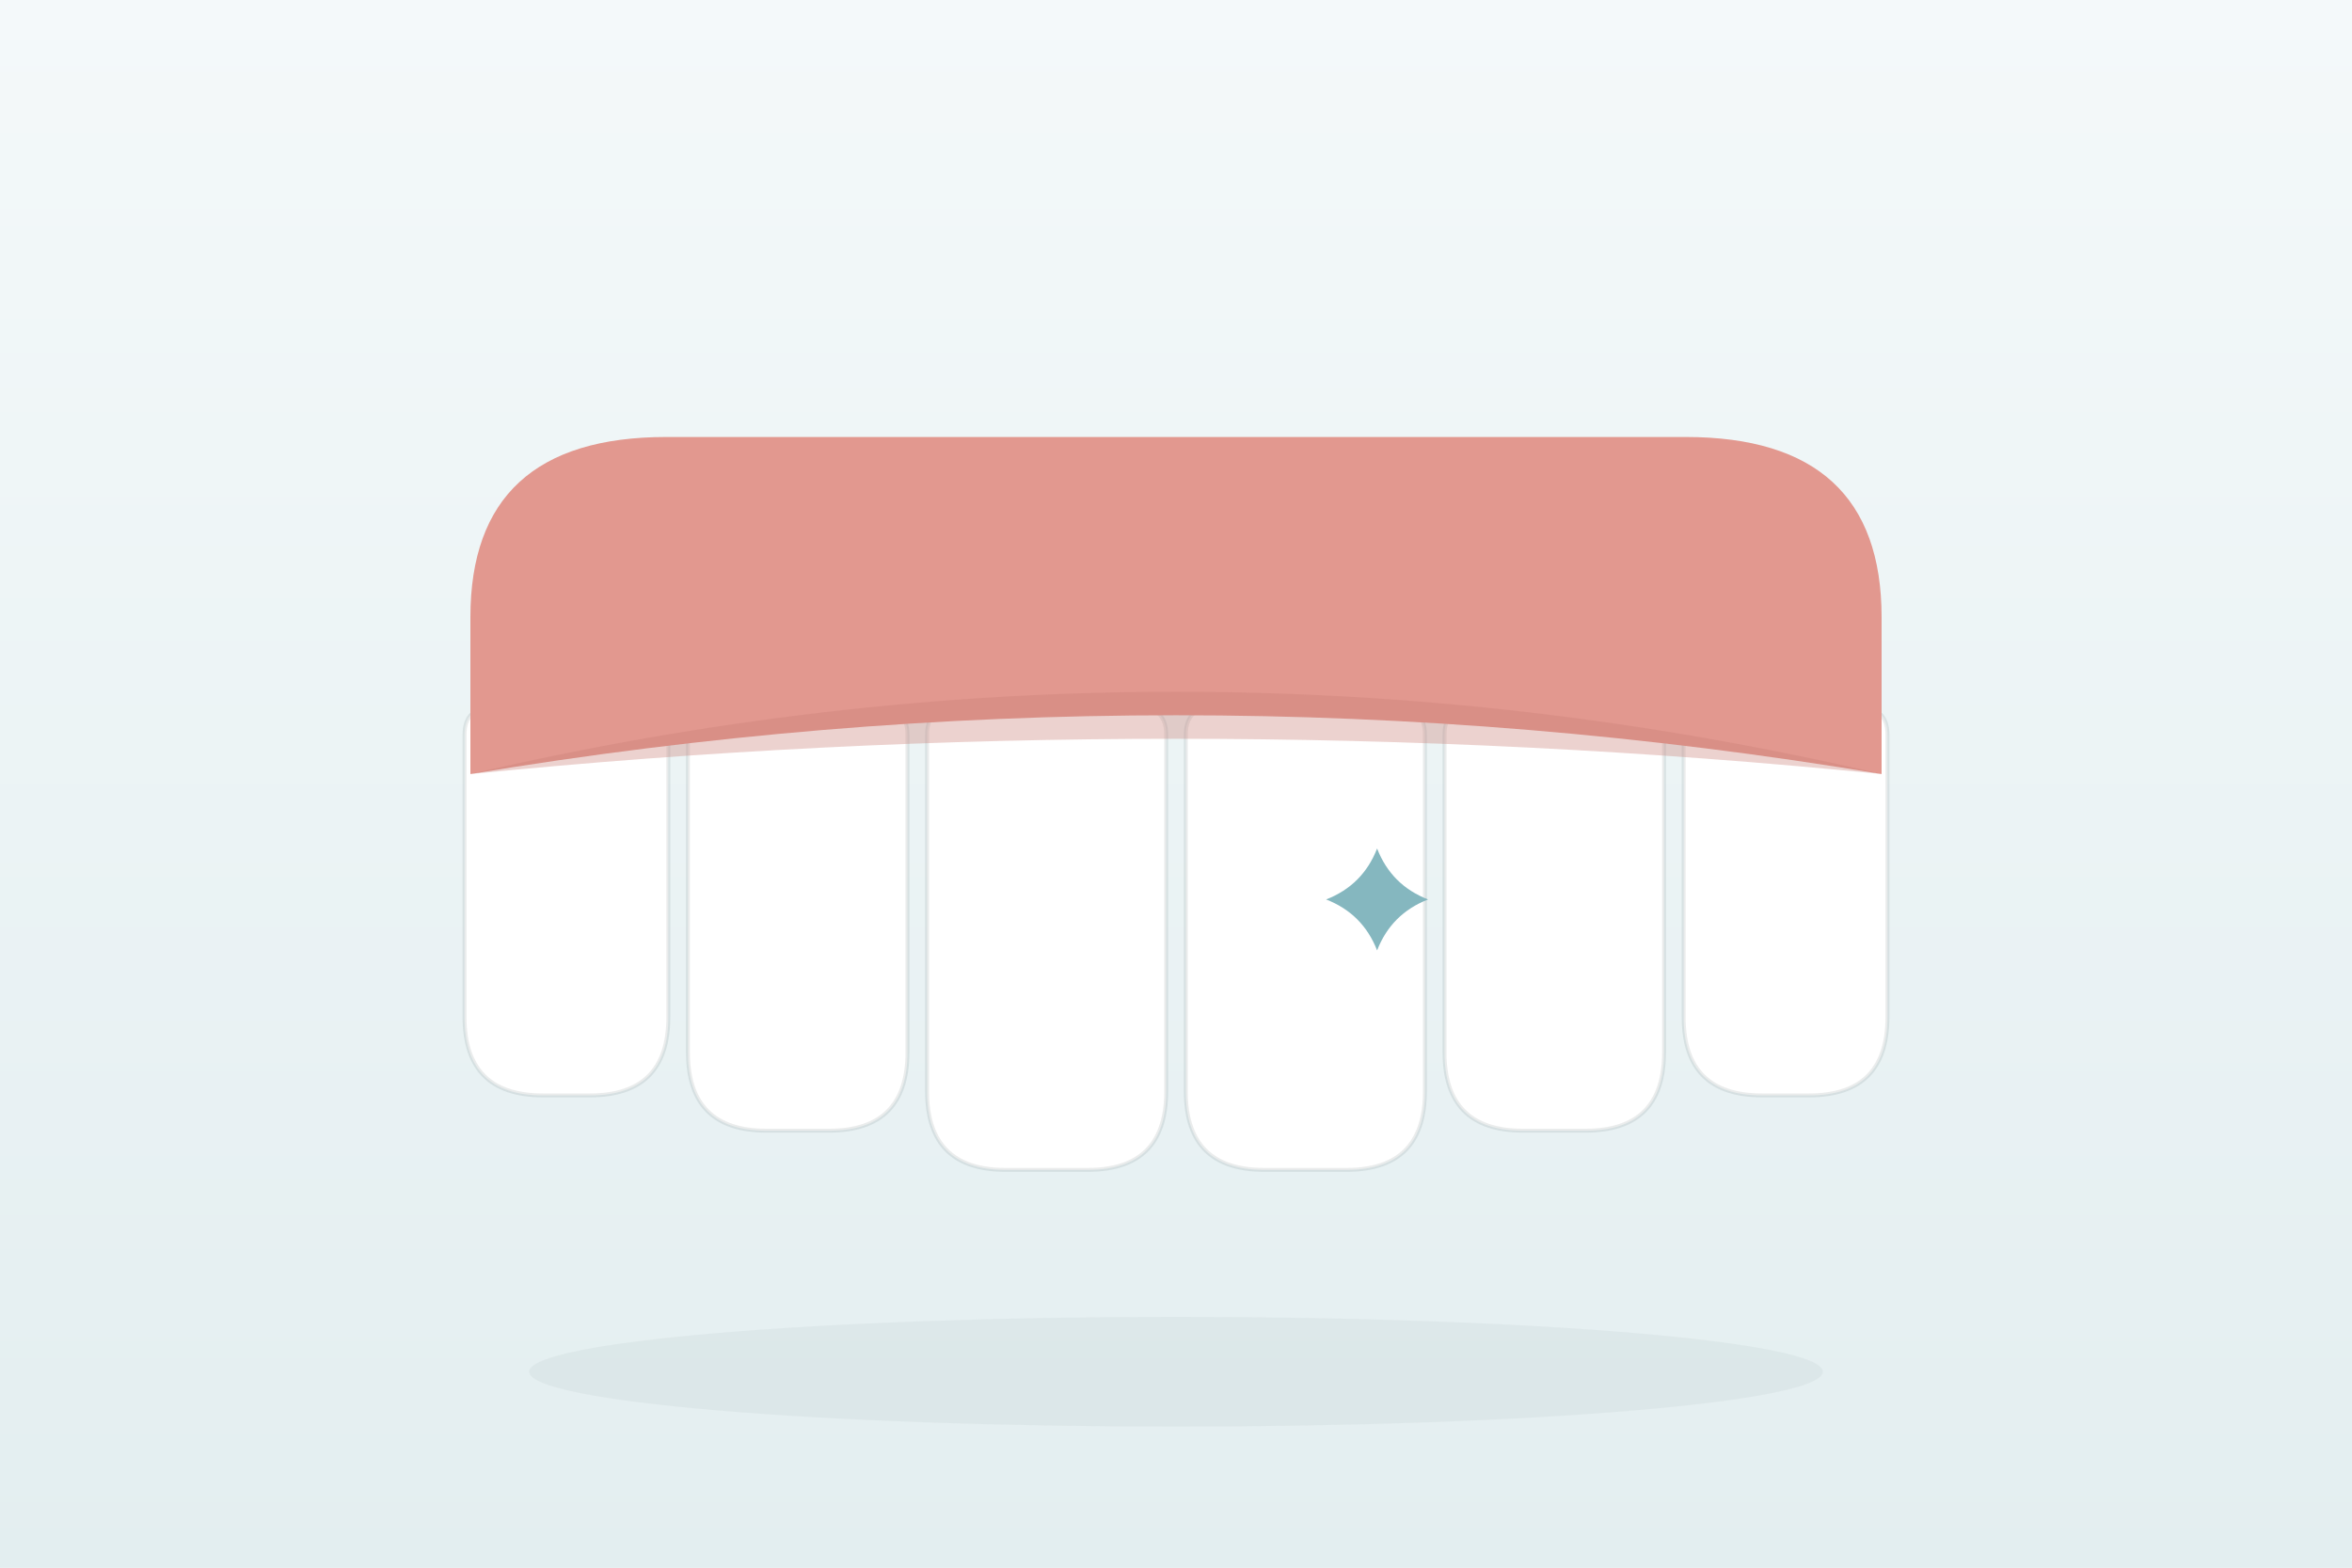
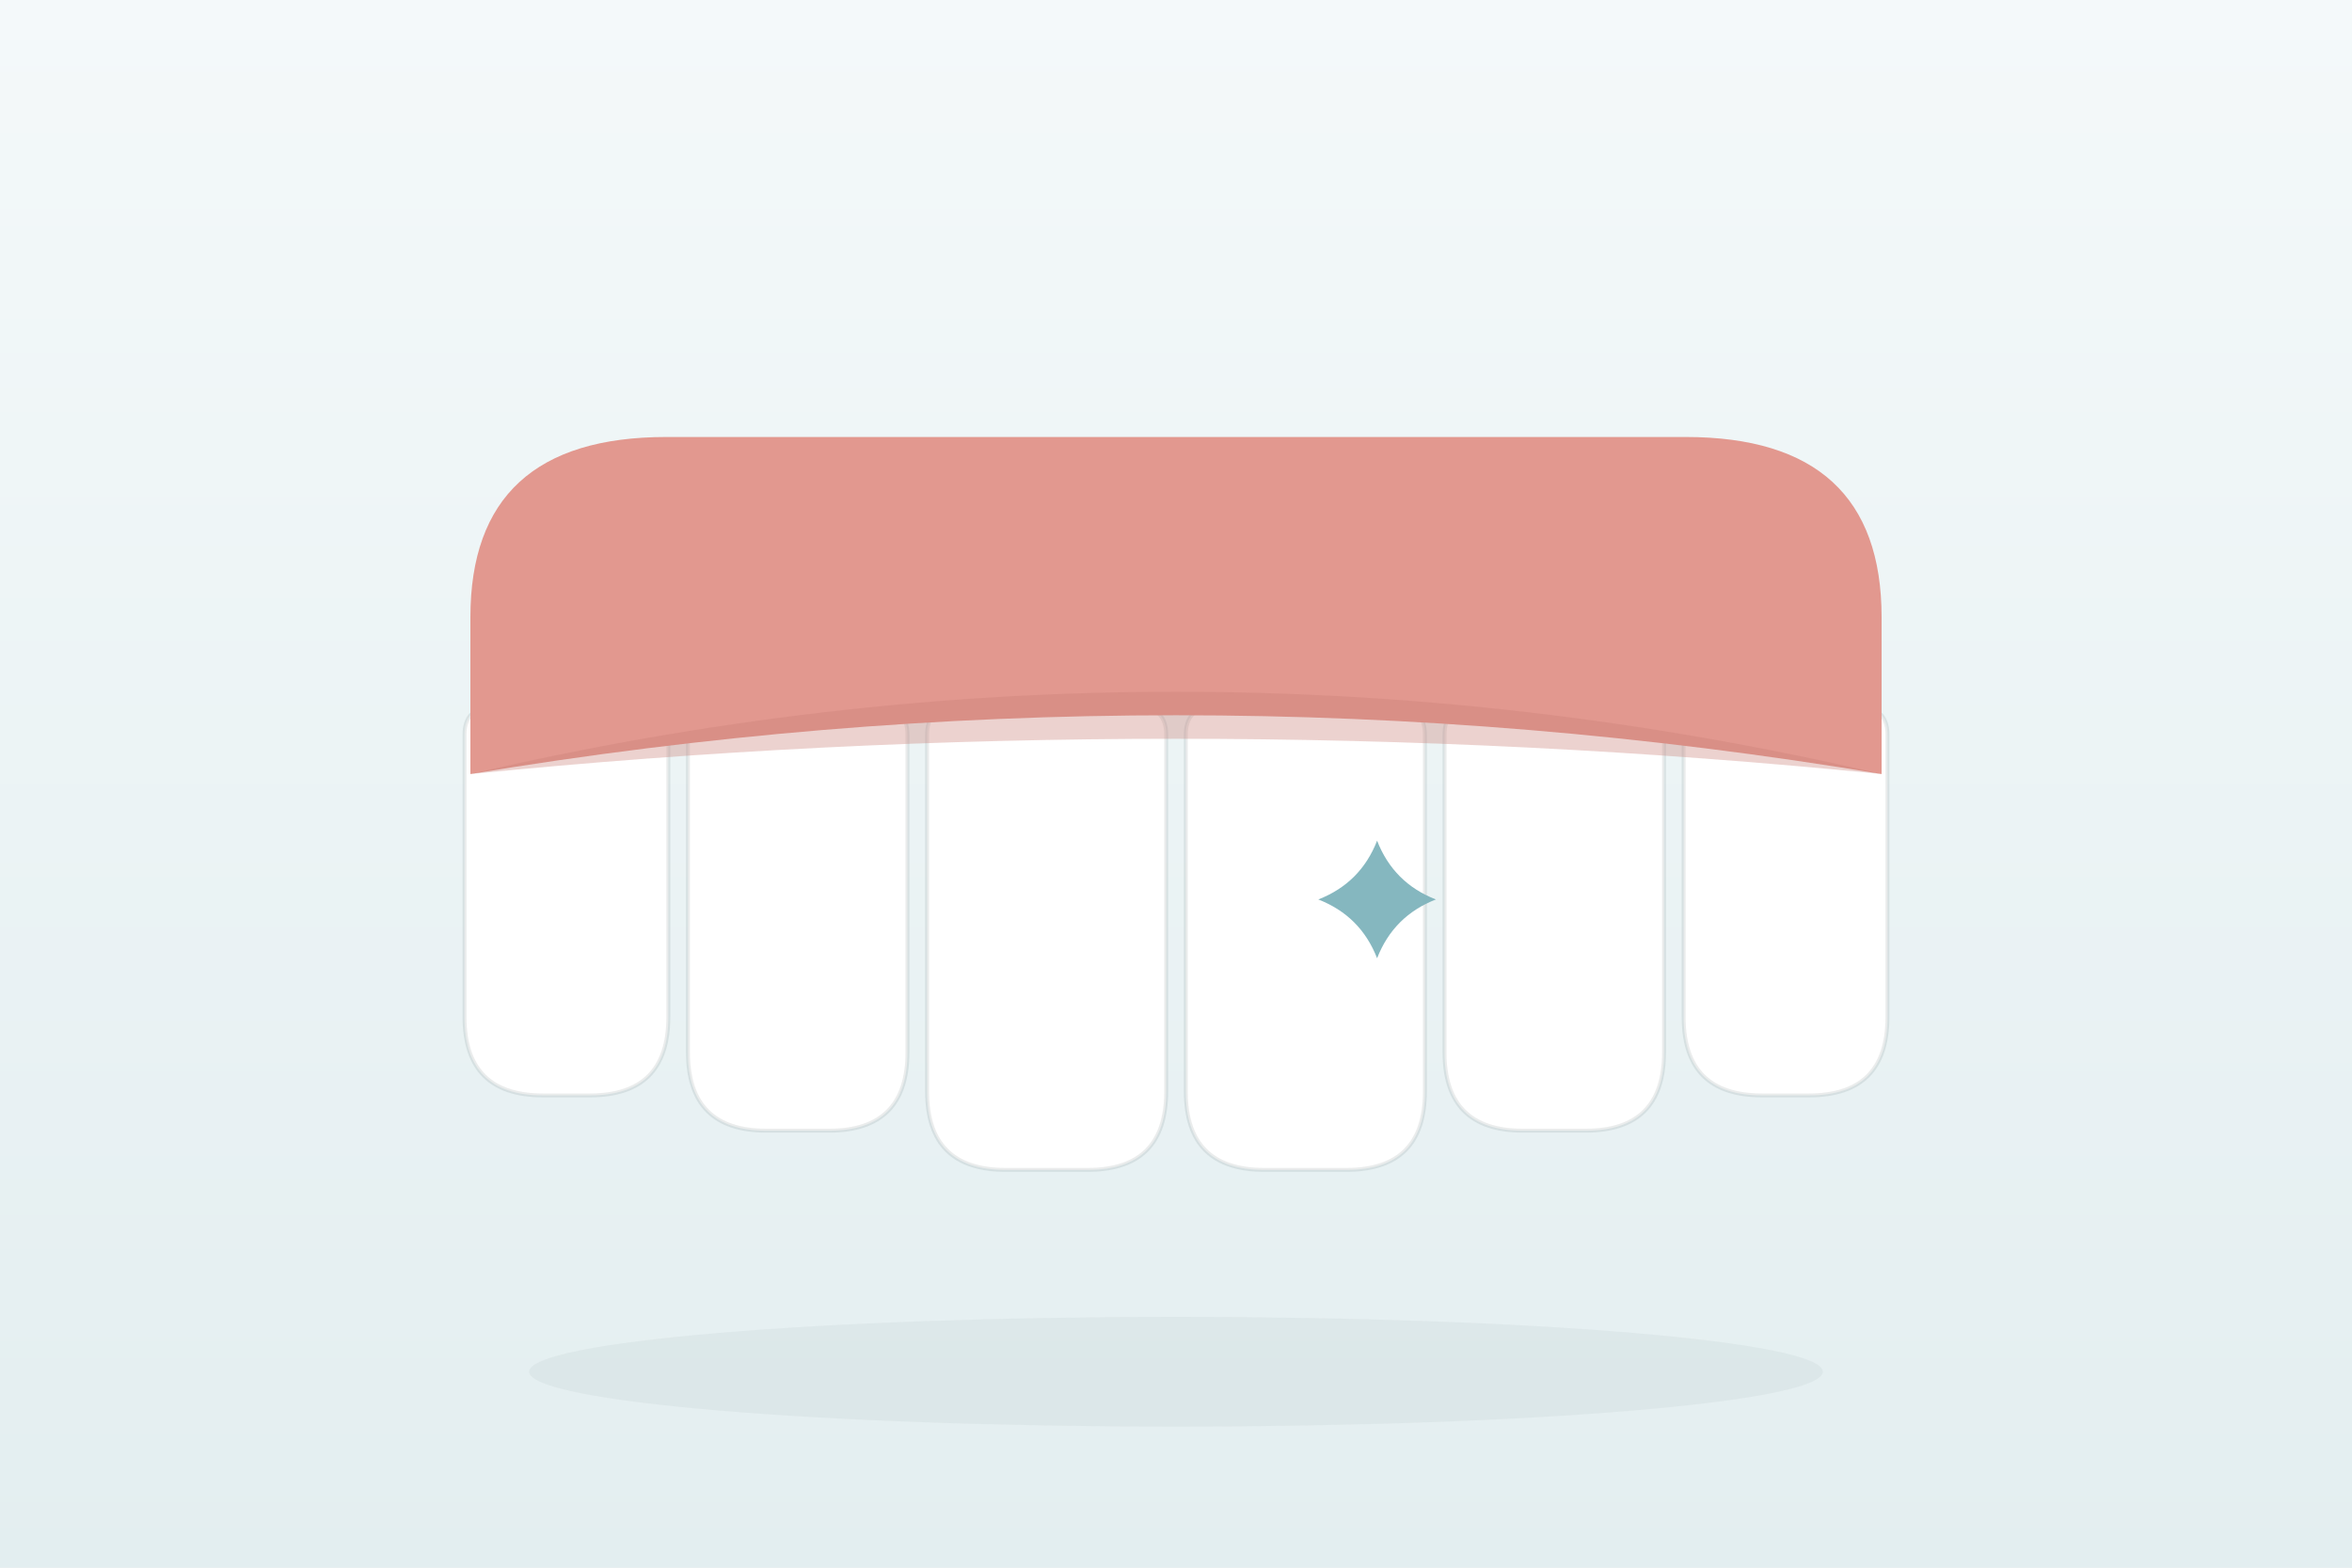
<svg xmlns="http://www.w3.org/2000/svg" viewBox="0 0 1200 800" role="img">
  <defs>
    <linearGradient id="bg" x1="0" y1="0" x2="0" y2="1">
      <stop offset="0" stop-color="#f4f9fa" />
      <stop offset="1" stop-color="#e3eef0" />
    </linearGradient>
  </defs>
  <rect width="1200" height="800" fill="url(#bg)" />
  <ellipse cx="600" cy="700" rx="330" ry="28" fill="#2c3e42" opacity="0.05" />
  <g transform="translate(0 95)">
    <g transform="translate(289 266) rotate(0)">
      <path d="M -38 0 H 38 Q 52 0 52 14 V 158 Q 52 198 12 198 H -12 Q -52 198 -52 158 V 14 Q -52 0 -38 0 Z" fill="#ffffff" stroke="rgba(44,62,66,0.10)" stroke-width="2" />
    </g>
    <g transform="translate(407 266) rotate(0)">
      <path d="M -42 0 H 42 Q 56 0 56 14 V 176 Q 56 216 16 216 H -16 Q -56 216 -56 176 V 14 Q -56 0 -42 0 Z" fill="#ffffff" stroke="rgba(44,62,66,0.10)" stroke-width="2" />
    </g>
    <g transform="translate(534 266) rotate(0)">
      <path d="M -47 0 H 47 Q 61 0 61 14 V 196 Q 61 236 21 236 H -21 Q -61 236 -61 196 V 14 Q -61 0 -47 0 Z" fill="#ffffff" stroke="rgba(44,62,66,0.10)" stroke-width="2" />
    </g>
    <g transform="translate(666 266) rotate(0)">
      <path d="M -47 0 H 47 Q 61 0 61 14 V 196 Q 61 236 21 236 H -21 Q -61 236 -61 196 V 14 Q -61 0 -47 0 Z" fill="#ffffff" stroke="rgba(44,62,66,0.10)" stroke-width="2" />
    </g>
-     <path d="M 702.6 338 Q 709.88 356.72 728.6 364 Q 709.88 371.28 702.6 390 Q 695.32 371.28 676.6 364 Q 695.32 356.72 702.6 338 Z" fill="#7fb3bc" opacity="0.95" />
+     <path d="M 702.6 334 Q 711 355.6 732.6 364 Q 711 372.4 702.6 394 Q 694.2 372.4 672.6 364 Q 694.2 355.6 702.6 334 Z" fill="#7fb3bc" opacity="0.95" />
    <g transform="translate(793 266) rotate(0)">
      <path d="M -42 0 H 42 Q 56 0 56 14 V 176 Q 56 216 16 216 H -16 Q -56 216 -56 176 V 14 Q -56 0 -42 0 Z" fill="#ffffff" stroke="rgba(44,62,66,0.10)" stroke-width="2" />
    </g>
    <g transform="translate(911 266) rotate(0)">
      <path d="M -38 0 H 38 Q 52 0 52 14 V 158 Q 52 198 12 198 H -12 Q -52 198 -52 158 V 14 Q -52 0 -38 0 Z" fill="#ffffff" stroke="rgba(44,62,66,0.10)" stroke-width="2" />
    </g>
    <path d="M 240 300 V 220 Q 240 128 340 128 H 860 Q 960 128 960 220 V 300 Q 780 270 600 270 Q 420 270 240 300 Z" fill="#e2988f" />
    <path d="M 240 300 Q 420 258 600 258 Q 780 258 960 300 Q 780 282 600 282 Q 420 282 240 300 Z" fill="#c97f76" opacity="0.35" />
  </g>
</svg>
